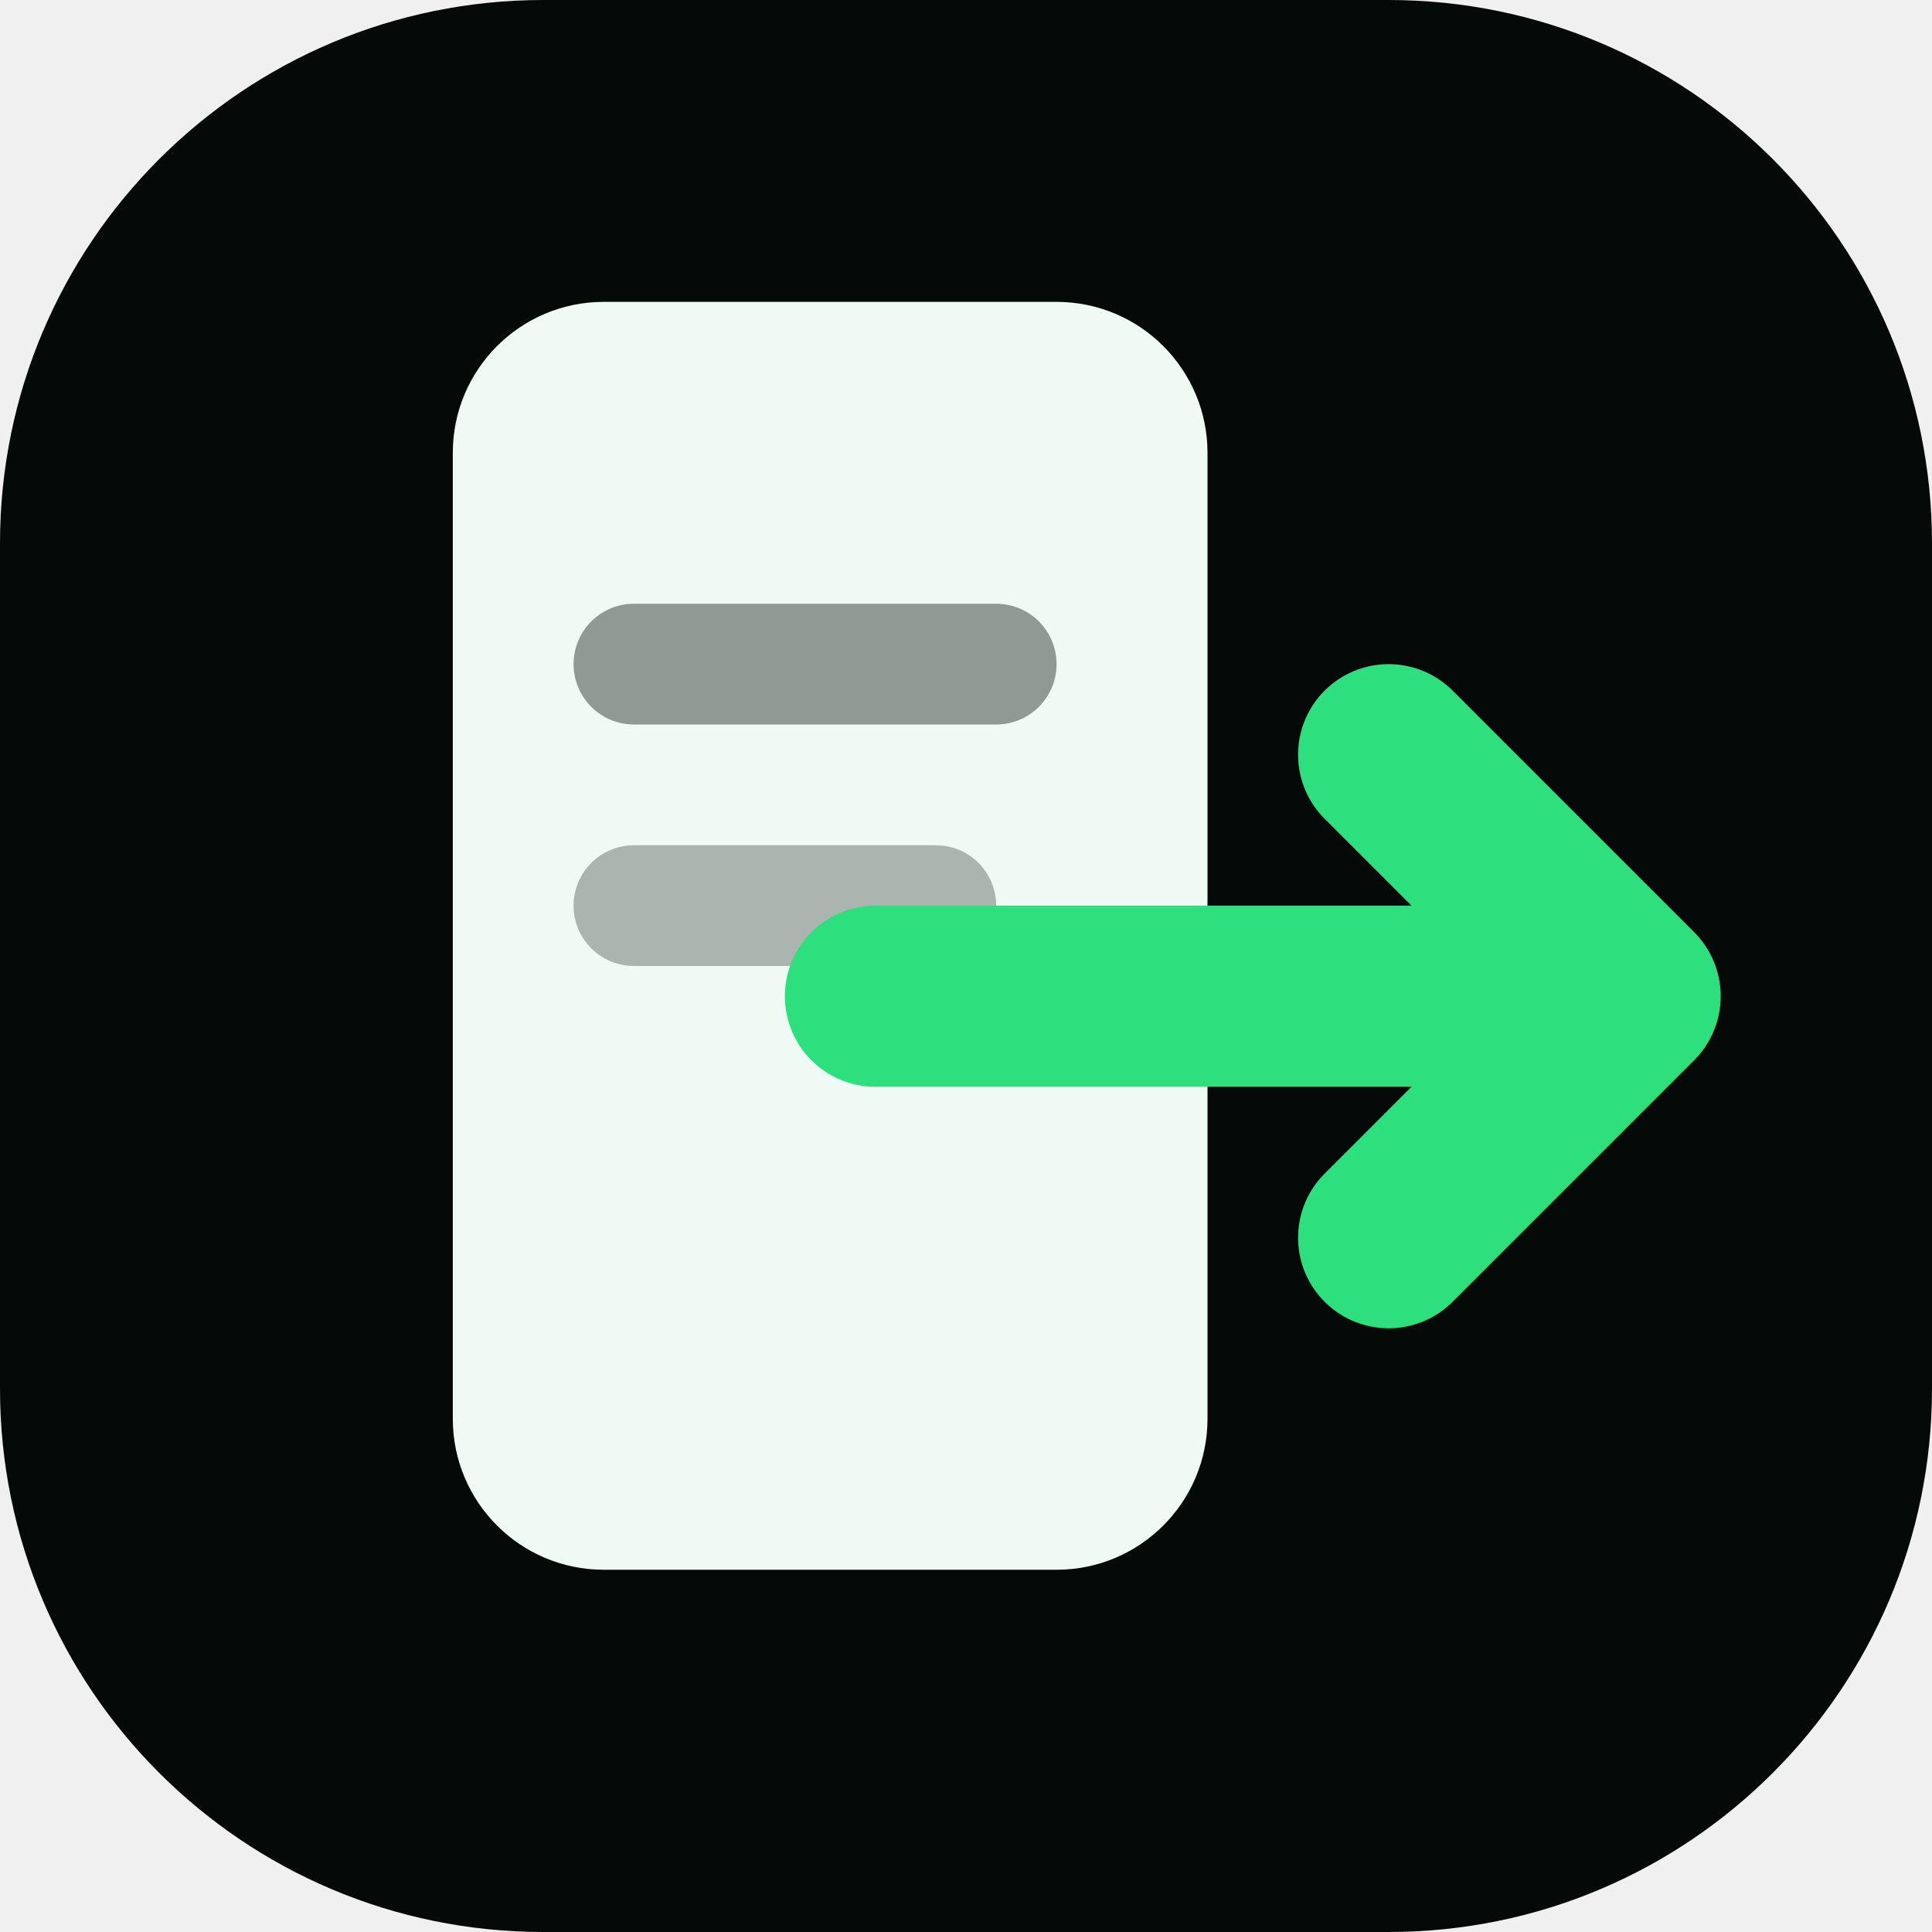
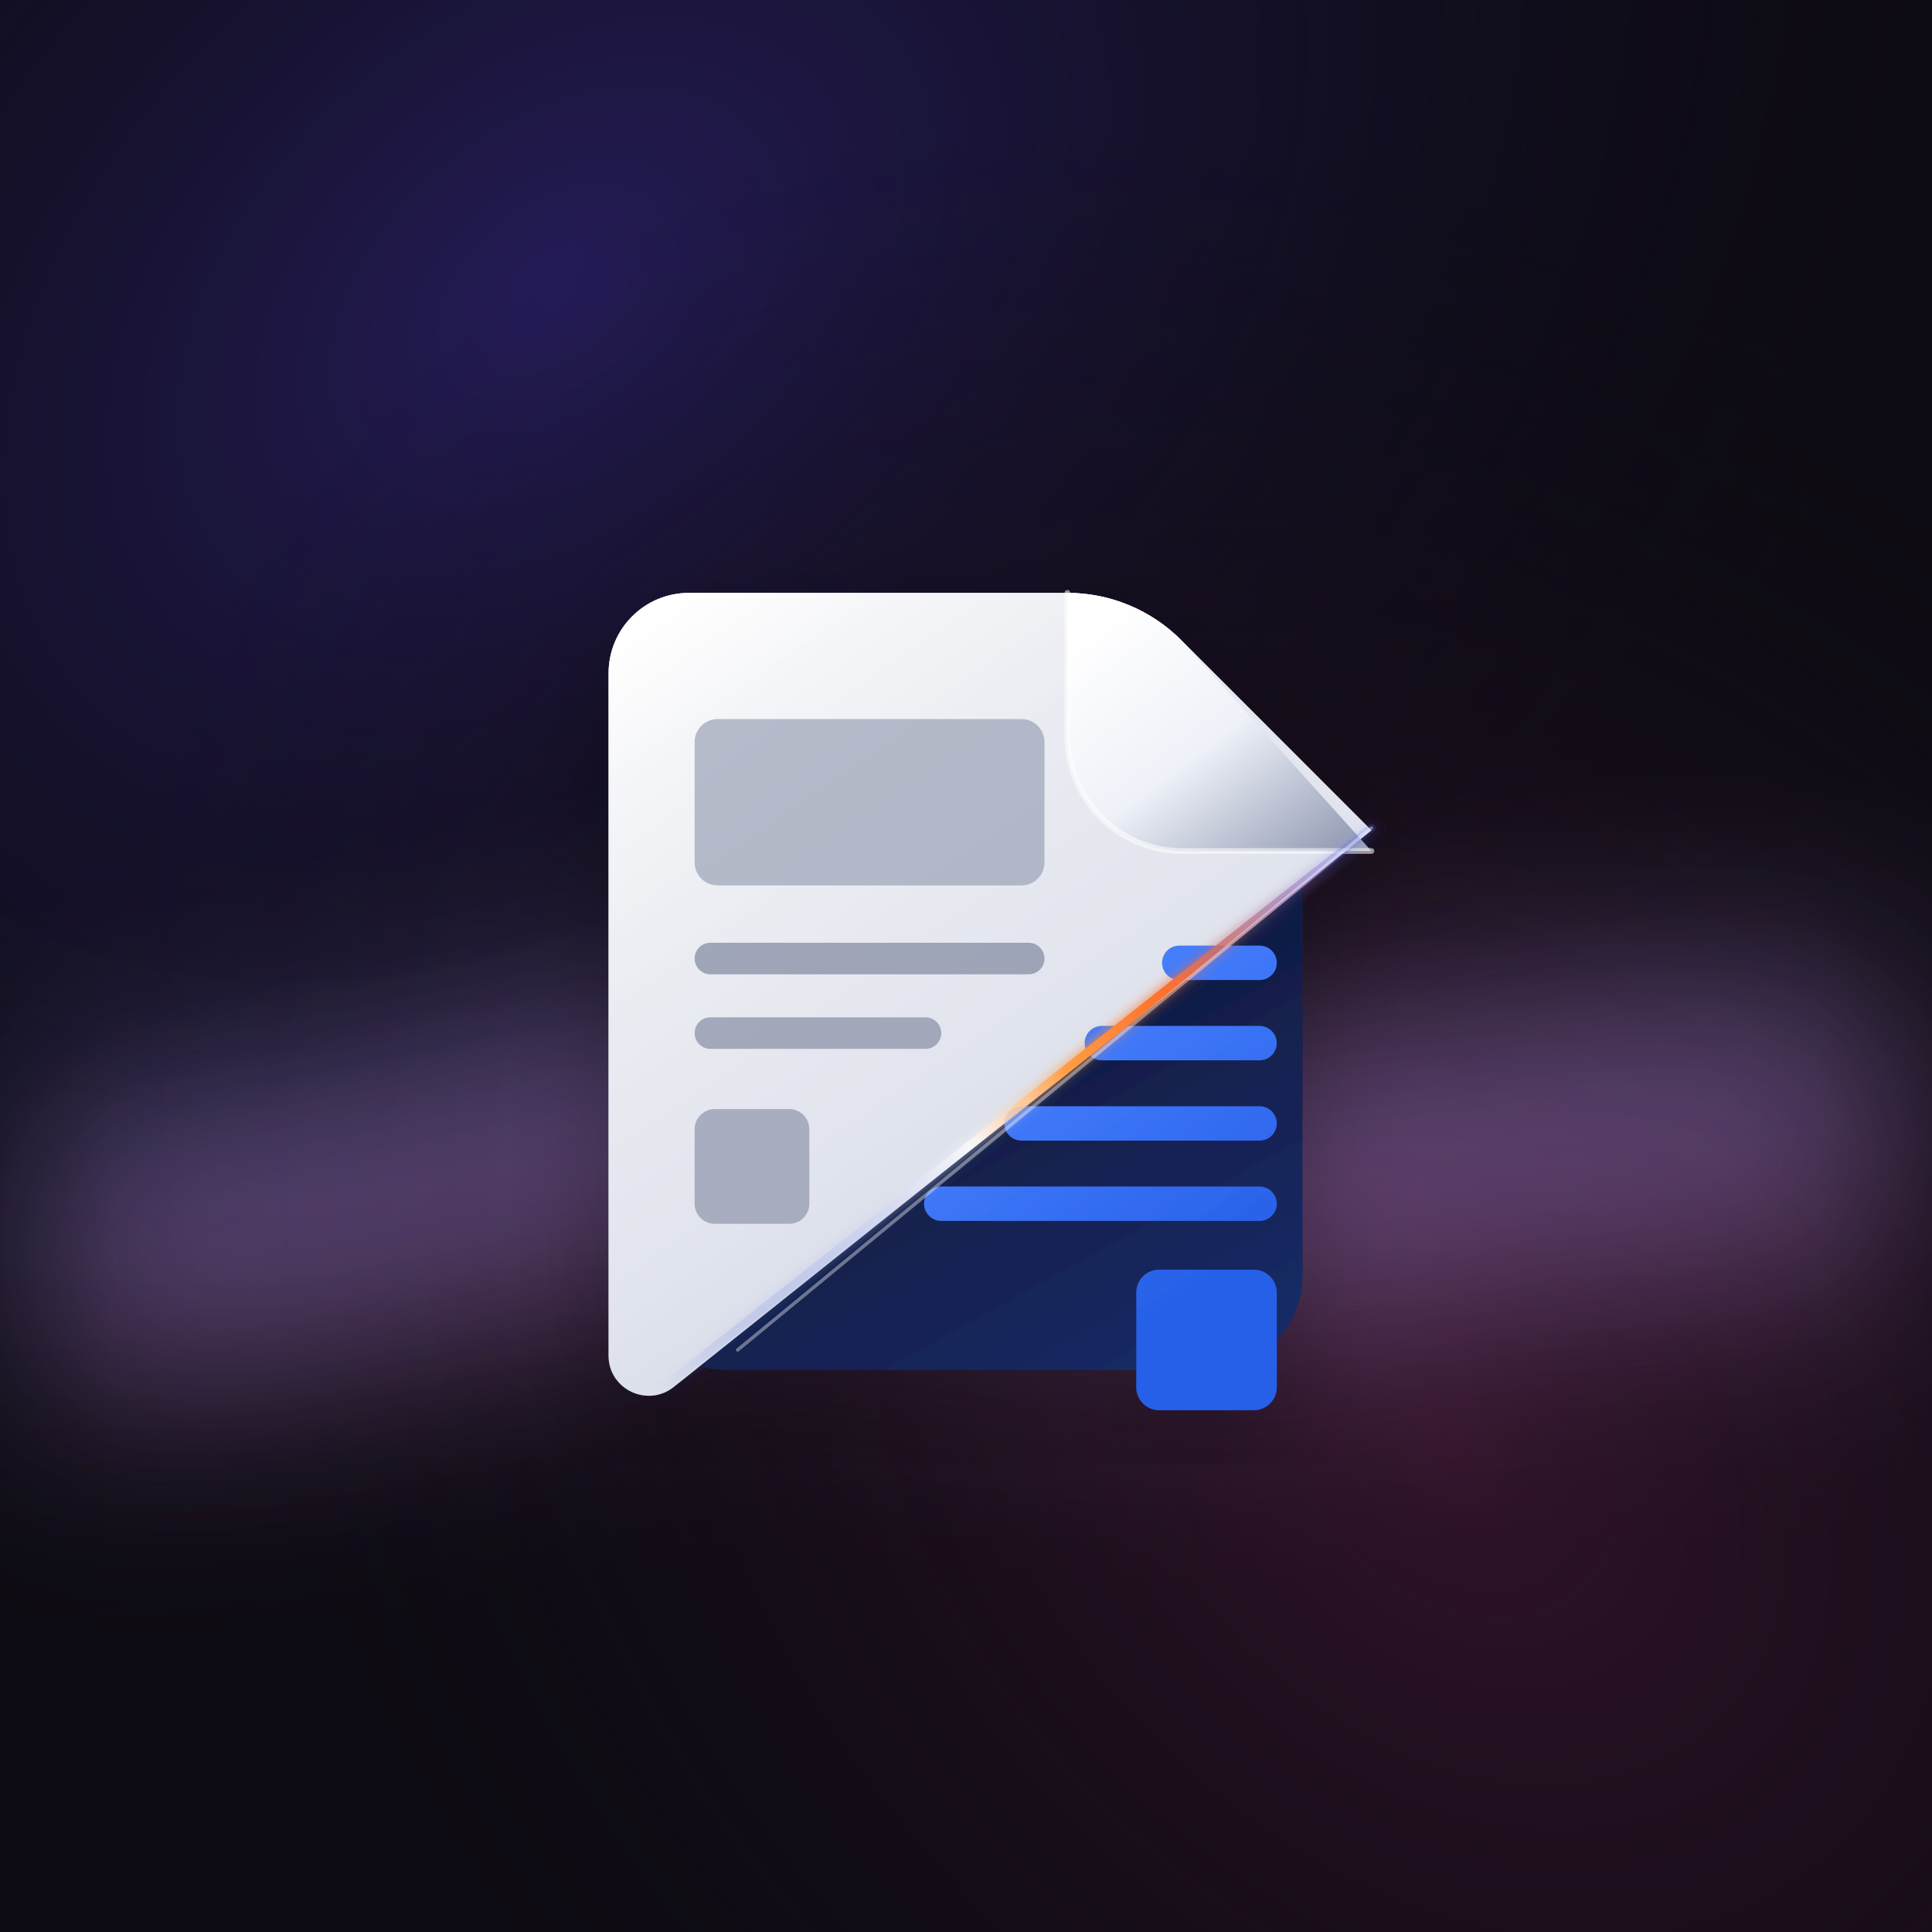
<svg xmlns="http://www.w3.org/2000/svg" width="64" height="64" viewBox="0 0 64 64" fill="none">
-   <rect width="64" height="64" rx="18" fill="#050A08" />
-   <rect x="15" y="10" width="25" height="42" rx="5" fill="#EFFAF4" />
-   <path d="M21 22H33" stroke="#0A1510" stroke-width="4" stroke-linecap="round" opacity="0.42" />
-   <path d="M21 30H31" stroke="#0A1510" stroke-width="4" stroke-linecap="round" opacity="0.3" />
-   <path d="M29 33H53" stroke="#2DE07D" stroke-width="6" stroke-linecap="round" />
-   <path d="M46 25L54 33L46 41" stroke="#2DE07D" stroke-width="6" stroke-linecap="round" stroke-linejoin="round" />
+   <defs>
+     <radialGradient id="fb-left" cx="0" cy="0" r="1" gradientUnits="userSpaceOnUse" gradientTransform="translate(18 10) rotate(52) scale(38 56)">
+       <stop stop-color="#241C58" />
+       <stop offset="1" stop-color="#0D0B13" stop-opacity="0" />
+     </radialGradient>
+     <radialGradient id="fb-right" cx="0" cy="0" r="1" gradientUnits="userSpaceOnUse" gradientTransform="translate(48 48) rotate(132) scale(38 50)">
+       <stop stop-color="#35142B" stop-opacity="0.88" />
+       <stop offset="1" stop-color="#0D0B13" stop-opacity="0" />
+     </radialGradient>
+     <filter id="fb-blur" x="-18" y="-18" width="100" height="100" filterUnits="userSpaceOnUse">
+       <feGaussianBlur stdDeviation="4" />
+     </filter>
+   </defs>
+   <rect width="64" height="64" fill="#0D0B13" />
+   <rect width="64" height="64" fill="url(#fb-left)" />
+   <rect width="64" height="64" fill="url(#fb-right)" />
+   <path d="M-8 39C8 45 19 34 31 38C42 42 50 34 72 38" stroke="#7FA7FF" stroke-width="5" stroke-linecap="round" opacity="0.5" filter="url(#fb-blur)" />
+   <path d="M-8 40C8 46 19 36 31 39C42 43 50 35 72 40" stroke="#FF6AC2" stroke-width="7" stroke-linecap="round" opacity="0.26" filter="url(#fb-blur)" />
+   <g transform="translate(8 9) scale(0.095)">
+     <defs>
+       <linearGradient id="sheet-fill" x1="154" y1="112" x2="338" y2="384" gradientUnits="userSpaceOnUse">
+         <stop stop-color="#FFFFFF" />
+         <stop offset="0.56" stop-color="#F1F3FA" />
+         <stop offset="1" stop-color="#CED3E1" />
+       </linearGradient>
+       <linearGradient id="sheet-soft" x1="154" y1="112" x2="306" y2="332" gradientUnits="userSpaceOnUse">
+         <stop stop-color="#FFFFFF" stop-opacity="0.92" />
+         <stop offset="1" stop-color="#B9BFD0" stop-opacity="0.2" />
+       </linearGradient>
+       <linearGradient id="back-fill" x1="222" y1="176" x2="338" y2="386" gradientUnits="userSpaceOnUse">
+         <stop stop-color="#0A1027" />
+         <stop offset="1" stop-color="#182B67" />
+       </linearGradient>
+       <linearGradient id="fold-fill" x1="294" y1="126" x2="360" y2="214" gradientUnits="userSpaceOnUse">
+         <stop stop-color="#FFFFFF" />
+         <stop offset="0.52" stop-color="#EEF1F8" />
+         <stop offset="1" stop-color="#9BA3BA" />
+       </linearGradient>
+       <linearGradient id="edge-stroke" x1="145" y1="390" x2="393" y2="198" gradientUnits="userSpaceOnUse">
+         <stop stop-color="#4D63D8" stop-opacity="0" />
+         <stop offset="0.44" stop-color="#FFFFFF" stop-opacity="0.64" />
+         <stop offset="0.58" stop-color="#FF9C43" />
+         <stop offset="0.72" stop-color="#FF6F2E" />
+         <stop offset="1" stop-color="#5268FF" stop-opacity="0.16" />
+       </linearGradient>
+       <linearGradient id="blue-fill" x1="286" y1="242" x2="356" y2="342" gradientUnits="userSpaceOnUse">
+         <stop stop-color="#4A82FF" />
+         <stop offset="1" stop-color="#2660E8" />
+       </linearGradient>
+       <filter id="logo-shadow" x="82" y="76" width="340" height="340" filterUnits="userSpaceOnUse" color-interpolation-filters="sRGB">
+         <feDropShadow dx="0" dy="18" stdDeviation="18" flood-color="#000000" flood-opacity="0.28" />
+       </filter>
+       <filter id="edge-glow" x="106" y="162" width="322" height="260" filterUnits="userSpaceOnUse" color-interpolation-filters="sRGB">
+         <feGaussianBlur stdDeviation="2" result="blur" />
+         <feMerge>
+           <feMergeNode in="blur" />
+           <feMergeNode in="SourceGraphic" />
+         </feMerge>
+       </filter>
+     </defs>
+     <g filter="url(#logo-shadow)">
+       <path d="M183 177H337C355.225 177 370 191.775 370 210V350C370 368.225 355.225 383 337 383H169C150.775 383 136 368.225 136 350V224C136 198.043 157.043 177 183 177Z" fill="url(#back-fill)" />
+       <path d="M156 112H288C302.852 112 317.096 117.9 327.598 128.402L394 194.804L150.71 388.888C141.573 396.176 128 389.669 128 377.978V140C128 124.536 140.536 112 156 112Z" fill="url(#sheet-fill)" />
+       <path d="M156 112H288C302.852 112 317.096 117.9 327.598 128.402L394 194.804L150.71 388.888C141.573 396.176 128 389.669 128 377.978V140C128 124.536 140.536 112 156 112Z" fill="url(#sheet-soft)" />
+       <path d="M288 112V162C288 184.091 305.909 202 328 202H394L327.598 128.402C317.096 117.9 302.852 112 288 112Z" fill="url(#fold-fill)" />
+       <path d="M288 112V162C288 184.091 305.909 202 328 202H394" stroke="#FFFFFF" stroke-opacity="0.54" stroke-width="2" stroke-linecap="round" />
+       <rect x="158" y="156" width="122" height="58" rx="8" fill="#9BA2B6" opacity="0.7" />
+       <rect x="158" y="234" width="122" height="11" rx="5.5" fill="#8F96AB" opacity="0.82" />
+       <rect x="158" y="260" width="86" height="11" rx="5.5" fill="#8F96AB" opacity="0.78" />
+       <rect x="158" y="292" width="40" height="40" rx="7" fill="#8F96AB" opacity="0.7" />
+       <rect x="321" y="235" width="40" height="12" rx="6" fill="url(#blue-fill)" />
+       <rect x="294" y="263" width="67" height="12" rx="6" fill="url(#blue-fill)" />
+       <rect x="266" y="291" width="95" height="12" rx="6" fill="url(#blue-fill)" />
+       <rect x="238" y="319" width="123" height="12" rx="6" fill="url(#blue-fill)" />
+       <rect x="312" y="348" width="49" height="49" rx="8" fill="url(#blue-fill)" />
+       <path d="M146 390L394 194" stroke="url(#edge-stroke)" stroke-width="3" stroke-linecap="round" filter="url(#edge-glow)" />
+       <path d="M173 376L394 194" stroke="#FFFFFF" stroke-opacity="0.38" stroke-width="1.2" stroke-linecap="round" />
+     </g>
+   </g>
</svg>
